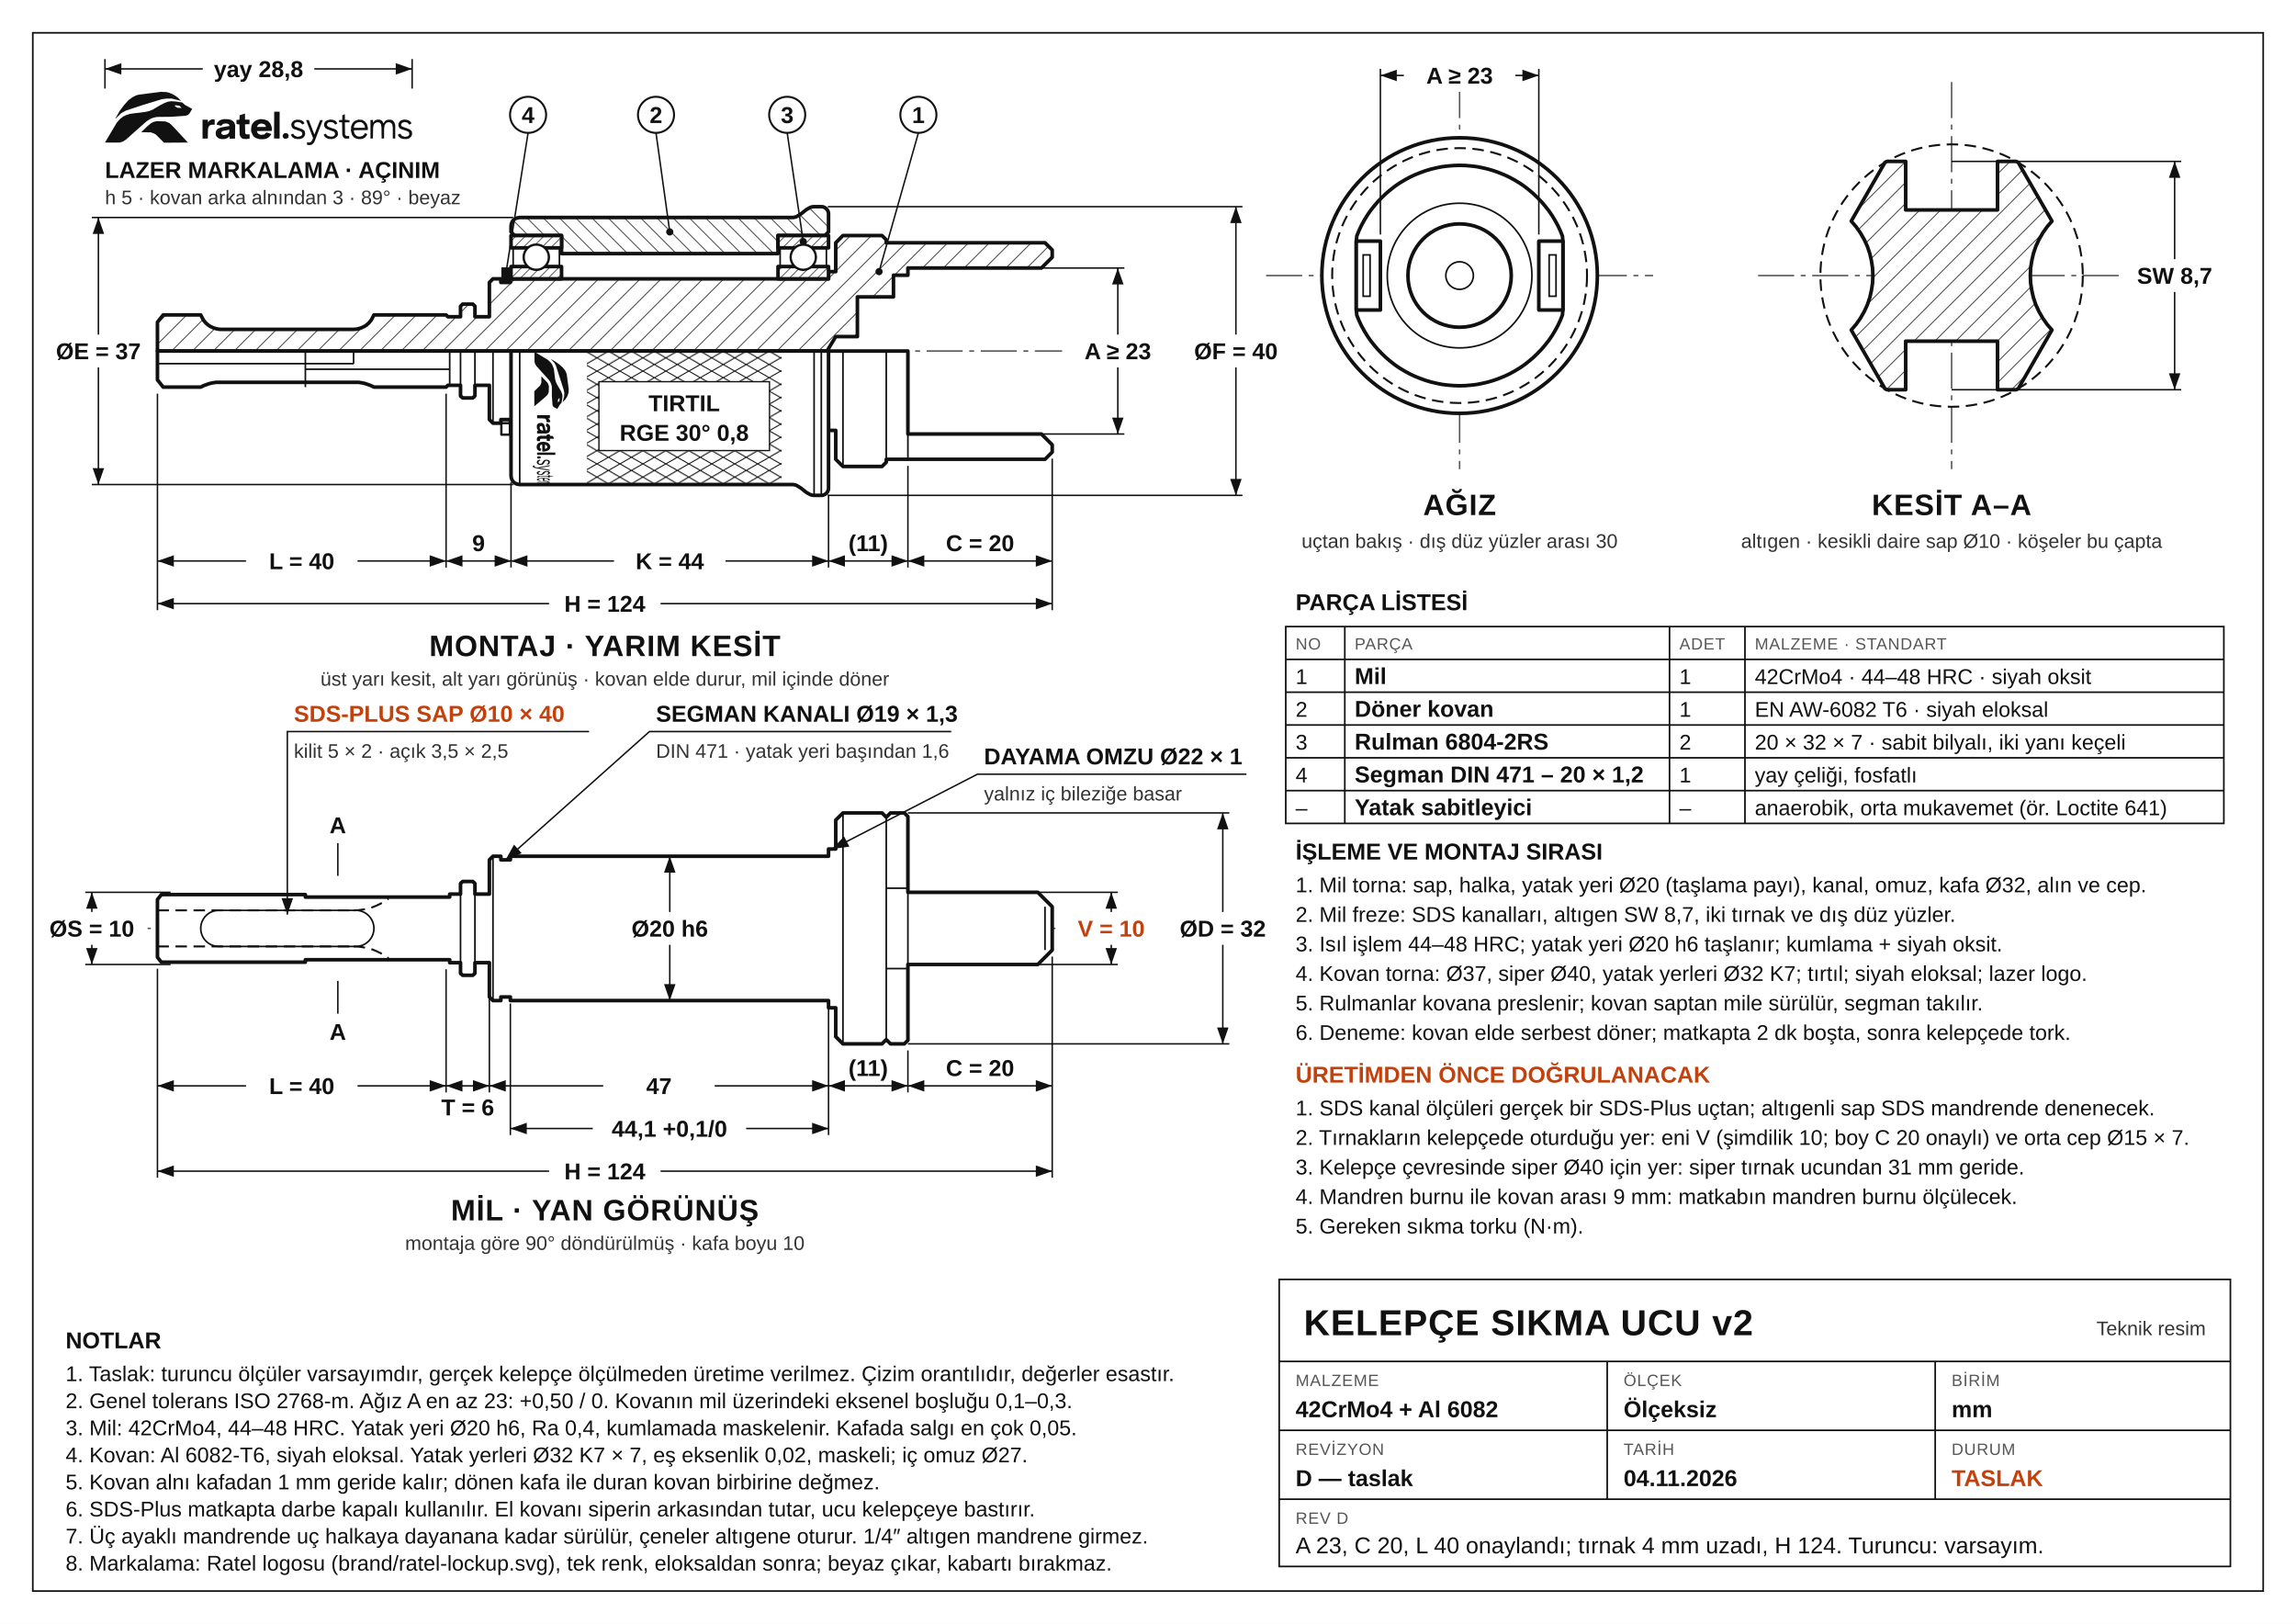
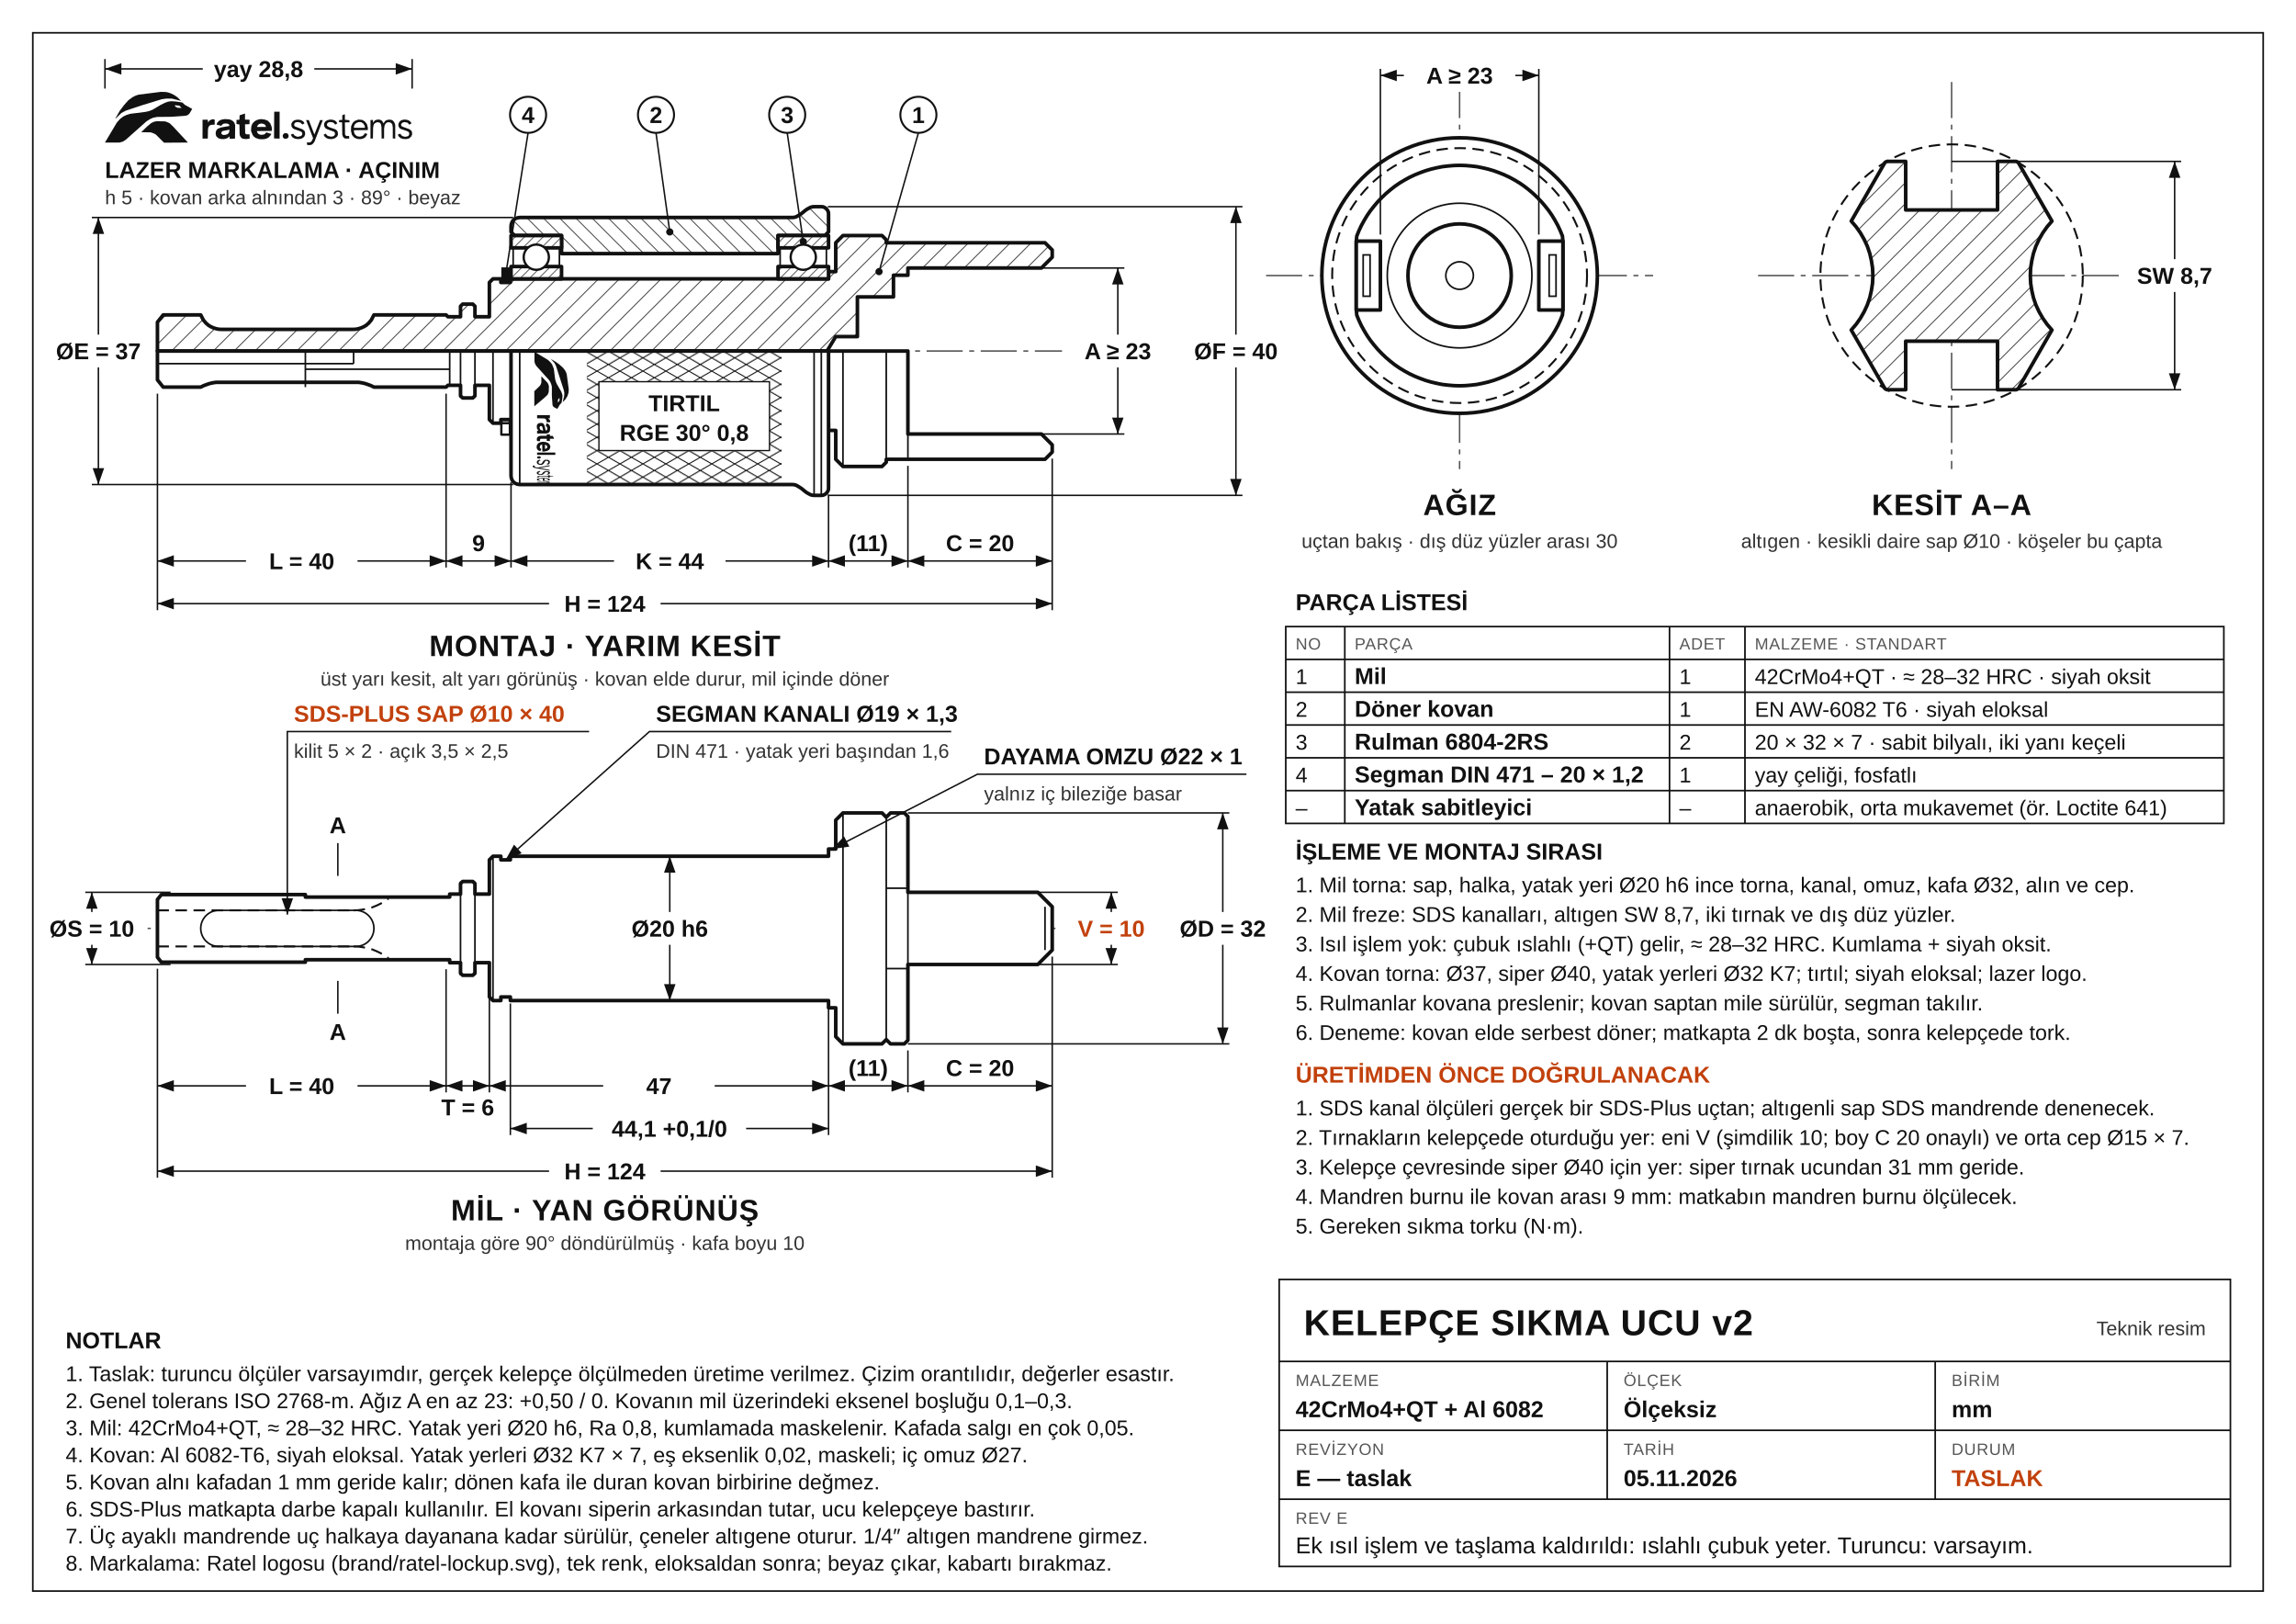
<svg xmlns="http://www.w3.org/2000/svg" viewBox="0 0 1400 990" width="1400" height="990" font-family="Arial, Helvetica, sans-serif">
  <defs>
    <marker id="arr" viewBox="0 0 10 10" refX="10" refY="5" markerWidth="10" markerHeight="10" markerUnits="userSpaceOnUse" orient="auto-start-reverse">
      <path d="M0,1.5 L10,5 L0,8.5 z" fill="#111" />
    </marker>
    <pattern id="h1" width="9" height="9" patternUnits="userSpaceOnUse" patternTransform="rotate(45)">
      <rect width="9" height="9" fill="#fff" />
      <line x1="0" y1="0" x2="0" y2="9" stroke="#111" stroke-width=".8" />
    </pattern>
    <pattern id="h2" width="7" height="7" patternUnits="userSpaceOnUse" patternTransform="rotate(-45)">
      <rect width="7" height="7" fill="#fff" />
      <line x1="0" y1="0" x2="0" y2="7" stroke="#111" stroke-width=".8" />
    </pattern>
    <pattern id="h3" width="4" height="4" patternUnits="userSpaceOnUse" patternTransform="rotate(45)">
      <rect width="4" height="4" fill="#fff" />
      <line x1="0" y1="0" x2="0" y2="4" stroke="#111" stroke-width=".7" />
    </pattern>
    <pattern id="kn" width="14" height="8.08" patternUnits="userSpaceOnUse">
      <path d="M0 0 L14 8.08 M0 8.08 L14 0" stroke="#111" stroke-width=".6" fill="none" />
    </pattern>
    <style>
      .vis{stroke:#111;stroke-width:2.2;stroke-linejoin:round}
      polygon.vis:not([fill]){fill:#fff}
      .thin{fill:none;stroke:#111;stroke-width:1}
      .hid{fill:none;stroke:#111;stroke-width:1.2;stroke-dasharray:7 4}
      .ctr{fill:none;stroke:#555;stroke-width:0.9;stroke-dasharray:22 4 3 4}
      .dim{fill:none;stroke:#111;stroke-width:0.9}
      .dima{fill:none;stroke:#111;stroke-width:0.9;marker-start:url(#arr);marker-end:url(#arr)}
      .lead{fill:none;stroke:#111;stroke-width:0.9;marker-start:url(#arr)}
      .grid{fill:none;stroke:#111;stroke-width:1}
      .t{font-size:14px;fill:#111}
      .tb{font-size:14px;font-weight:700;fill:#111}
      .ts{font-size:12px;fill:#333}
      .tn{font-size:13px;fill:#111}
      .tl{font-size:10px;fill:#555;letter-spacing:.4px}
      .h{font-size:18px;font-weight:700;fill:#111;letter-spacing:.5px}
      .q{fill:#c2410c}
      .bal{fill:#fff;stroke:#111;stroke-width:1.2}
      .mark{fill:#111;stroke:none}
    </style>
  </defs>
  <rect x="0" y="0" width="1400" height="990" fill="#fff" />
  <rect x="20" y="20" width="1360" height="950" class="grid" stroke-width="1.6" />
  <g>
    <line class="ctr" x1="70" y1="214" x2="663.6" y2="214" />
    <polygon class="vis" fill="url(#h1)" points="96.0,214.0 96.0,196.4 99.5,192.0 122.4,192.0 124.0,195.1 125.5,196.9 127.1,198.3 128.6,199.2 130.2,199.9 131.8,200.4 133.3,200.7 134.9,200.8 215.5,200.8 217.1,200.7 218.6,200.4 220.2,199.9 221.8,199.2 223.3,198.3 224.9,196.9 226.4,195.1 228.0,192.0 272.0,192.0 273.1,193.1 280.8,193.1 280.8,186.7 282.1,185.4 288.3,185.4 289.6,186.7 289.6,193.1 298.4,193.1 298.4,172.2 300.6,170.0 305.4,170.0 305.4,172.2 311.2,172.2 311.2,170.0 505.2,170.0 505.2,165.6 509.6,165.6 509.6,148.0 514.0,143.6 537.8,143.6 540.4,146.2 540.4,148.0 637.2,148.0 641.6,152.4 641.6,156.8 635.0,163.4 553.6,163.4 553.6,167.8 544.8,167.8 544.8,181.0 522.8,181.0 522.8,205.2 509.6,205.2 504.3,214.0" />
    <polygon class="vis" fill="url(#h2)" points="311.6,141.4 311.6,137.9 311.8,136.5 312.3,135.2 313.1,134.1 314.2,133.3 315.5,132.8 316.9,132.6 483.2,132.6 484.3,132.5 485.4,132.2 486.5,131.6 487.6,130.9 488.7,130.2 489.8,129.3 490.9,128.4 492.0,127.6 493.1,127.0 494.2,126.4 495.3,126.1 496.4,126.0 500.8,126.0 501.9,126.1 503.0,126.6 503.9,127.3 504.6,128.2 505.1,129.3 505.2,130.4 505.2,141.4 503.0,143.6 474.4,143.6 474.4,154.6 342.4,154.6 342.4,143.6 313.8,143.6" />
    <polygon class="vis" fill="url(#h3)" points="311.6,170.0 311.6,162.5 342.4,162.5 342.4,170.0" />
    <polygon class="vis" fill="url(#h3)" points="311.6,151.1 311.6,143.6 342.4,143.6 342.4,151.1" />
    <circle class="vis" style="fill:#fff;stroke-width:1.4" cx="327" cy="156.8" r="7.7" />
    <line class="thin" x1="312.9" y1="162.5" x2="312.9" y2="151.1" />
    <line class="thin" x1="341.1" y1="162.5" x2="341.1" y2="151.1" />
    <polygon class="vis" fill="url(#h3)" points="474.4,170.0 474.4,162.5 505.2,162.5 505.2,170.0" />
    <polygon class="vis" fill="url(#h3)" points="474.4,151.1 474.4,143.6 505.2,143.6 505.2,151.1" />
    <circle class="vis" style="fill:#fff;stroke-width:1.4" cx="489.8" cy="156.8" r="7.7" />
    <line class="thin" x1="475.7" y1="162.5" x2="475.7" y2="151.1" />
    <line class="thin" x1="503.9" y1="162.5" x2="503.9" y2="151.1" />
    <polygon fill="#111" points="305.7,172.2 305.7,163.0 310.9,163.0 310.9,172.2" />
    <polygon class="vis" points="96.0,214.0 96.0,231.6 99.5,236.0 122.4,236.0 124.2,235.1 126.1,234.4 127.9,233.8 129.7,233.4 131.6,233.1 133.4,233.1 217.0,233.1 218.8,233.1 220.7,233.4 222.5,233.8 224.3,234.4 226.2,235.1 228.0,236.0 272.0,236.0 273.1,234.9 280.8,234.9 280.8,241.3 282.1,242.6 288.3,242.6 289.6,241.3 289.6,234.9 298.4,234.9 298.4,255.8 300.6,258.0 305.4,258.0 305.4,255.8 311.2,255.8 311.2,258.0 505.2,258.0 505.2,262.4 509.6,262.4 509.6,280.0 514.0,284.4 537.8,284.4 540.4,281.8 540.4,280.0 637.2,280.0 641.6,275.6 641.6,271.2 635.0,264.6 553.6,264.6 553.6,214.0" />
    <line class="thin" x1="96" y1="221.7" x2="215.6" y2="221.7" />
    <line class="thin" x1="215.6" y1="214" x2="215.6" y2="221.7" />
    <line class="thin" x1="186.2" y1="225.1" x2="274.2" y2="225.1" />
    <line class="thin" x1="186.2" y1="214" x2="186.2" y2="236" />
    <line class="thin" x1="274.2" y1="214" x2="274.2" y2="234.9" />
    <line class="thin" x1="280.8" y1="214" x2="280.8" y2="242.6" />
    <line class="thin" x1="289.6" y1="214" x2="289.6" y2="242.6" />
    <line class="thin" x1="300.6" y1="214" x2="300.6" y2="258" />
    <line class="thin" x1="514" y1="214" x2="514" y2="284.4" />
    <line class="thin" x1="540.4" y1="214" x2="540.4" y2="281.8" />
    <line class="thin" x1="553.6" y1="264.6" x2="553.6" y2="280" />
    <polygon class="vis" points="311.6,214.0 311.6,290.1 311.8,291.5 312.3,292.8 313.1,293.9 314.2,294.7 315.5,295.2 316.9,295.4 483.2,295.4 484.3,295.5 485.4,295.8 486.5,296.4 487.6,297.1 488.7,297.8 489.8,298.7 490.9,299.6 492.0,300.4 493.1,301.0 494.2,301.6 495.3,301.9 496.4,302.0 500.8,302.0 501.9,301.9 503.0,301.4 503.9,300.7 504.6,299.8 505.1,298.7 505.2,297.6 505.2,214.0" />
    <rect x="357.8" y="214" width="118.8" height="81.4" fill="url(#kn)" />
    <path class="mark" fill-rule="evenodd" d="M343.0 241.3 342.7 240.0 342.2 238.7 339.5 234.1 338.9 232.6 338.5 231.2 337.7 224.8 336.6 222.1 335.5 220.7 334.1 219.4 325.9 214.5 325.9 220.5 326.3 221.9 327.1 223.2 334.6 231.5 335.5 232.8 336.1 234.2 336.5 235.7 336.5 241.4 336.8 245.5 336.9 246.9 337.2 247.7 337.9 248.3 339.8 249.3 341.5 246.5 342.4 245.6 342.8 243.3 343.0 241.3ZM341.2 242.8 341.1 242.7 340.7 243.0 340.2 243.7 340.2 245.4 341.1 244.4 341.2 242.8ZM334.7 235.5 334.4 234.4 333.9 233.4 330.1 229.4 330.1 233.3 329.6 234.6 329.2 235.2 325.8 238.5 325.8 247.7 331.5 242.9 333.9 240.7 334.6 239.0 334.7 235.5Z" />
    <path class="mark" fill-rule="evenodd" d="M346.8 237.3 345.6 228.4 345.3 227.3 344.6 225.9 343.3 224.2 341.3 222.4 338.9 220.6 335.8 218.8 338.1 221.3 339.0 223.0 343.7 237.6 344.1 239.4 344.0 241.5 343.1 245.1 344.6 243.7 346.0 241.5 346.7 239.3 346.8 237.3Z" />
    <path class="mark" fill-rule="evenodd" d="M338.6 275.9 327.5 275.9 327.5 277.3 338.6 277.3 338.6 275.9ZM337.8 267.3 337.1 265.8 335.3 265.7 335.3 264.8 333.5 264.8 333.3 265.7 329.5 265.7 328.2 266.1 327.5 266.8 327.3 267.8 327.5 268.9 329.3 268.9 329.3 267.9 329.7 267.5 333.4 267.5 333.4 268.8 335.2 268.9 335.3 268.8 335.3 267.5 337.8 267.5 337.8 267.3ZM337.5 290.5 337.1 290.2 335.2 290.1 335.2 289.7 334.3 289.7 334.2 290.1 328.4 290.2 327.6 290.5 327.4 291.0 327.5 291.1 328.5 291.1 328.6 290.7 329.3 290.5 334.1 290.5 334.2 291.1 335.1 291.2 335.3 290.5 337.5 290.5ZM335.5 260.8 335.3 259.7 334.8 258.9 334.0 258.3 333.2 258.1 332.8 259.7 333.6 260.4 333.7 261.6 333.4 262.3 332.7 262.4 332.1 259.6 331.5 258.4 330.9 258.0 330.1 257.8 328.5 258.0 327.6 258.7 327.3 259.6 327.4 261.2 327.9 262.0 328.4 262.5 327.5 262.6 327.5 264.3 333.0 264.3 334.2 264.0 334.8 263.6 335.3 262.8 335.5 260.8ZM335.6 272.2 335.1 270.9 334.1 270.0 332.7 269.5 331.0 269.3 329.4 269.6 328.1 270.3 327.4 271.3 327.2 272.5 327.3 273.3 327.7 274.1 328.4 274.7 329.4 275.1 330.1 273.8 329.2 273.1 329.2 272.0 329.7 271.3 330.6 271.0 330.7 275.3 331.8 275.3 333.6 274.9 334.9 274.2 335.4 273.3 335.6 272.2ZM335.5 256.6 335.0 255.7 334.1 255.1 335.3 255.0 335.3 253.1 327.5 253.1 327.5 255.0 331.3 255.1 332.3 255.2 332.8 255.6 333.2 256.2 333.3 257.4 335.4 257.4 335.5 256.6ZM335.4 294.0 334.1 293.7 335.2 293.7 335.1 293.5 327.5 293.5 327.5 293.7 332.8 293.7 334.3 294.0 334.1 294.2 333.3 294.3 327.5 294.3 327.5 294.5 332.7 294.5 334.3 294.8 333.3 294.9 327.5 295.0 334.9 295.0 335.3 294.9 335.3 294.7 333.8 294.5 335.1 294.3 335.4 294.0ZM335.4 288.2 335.1 287.7 334.3 287.3 332.6 287.2 331.4 287.7 330.4 288.9 329.3 289.1 328.6 288.9 328.3 288.4 328.6 287.9 329.5 287.5 329.1 287.1 327.7 287.6 327.4 287.9 327.3 288.4 327.5 288.9 328.1 289.3 329.2 289.5 330.4 289.5 331.4 289.1 332.6 287.8 333.6 287.7 334.1 287.9 334.3 288.2 334.2 288.7 333.3 289.1 333.8 289.4 335.0 289.0 335.4 288.2ZM335.3 281.5 335.0 280.9 334.3 280.4 333.4 280.3 332.4 280.3 331.4 280.9 330.3 282.6 329.2 282.8 328.5 282.4 328.3 281.8 328.7 281.1 329.6 280.7 329.1 280.2 327.7 280.8 327.4 281.3 327.3 282.0 327.6 282.7 328.3 283.2 329.4 283.4 330.4 283.4 331.4 282.8 332.5 281.1 333.0 280.9 333.6 281.0 334.1 281.2 334.4 281.7 334.2 282.4 333.3 282.8 333.8 283.3 334.6 283.0 335.1 282.6 335.3 281.5ZM335.3 292.2 334.7 291.8 333.8 291.5 330.7 291.3 328.1 291.7 327.4 292.1 327.3 292.4 327.8 292.9 329.4 293.2 329.7 292.9 328.5 292.7 328.3 292.4 328.5 292.1 329.5 291.8 331.0 291.7 331.0 293.2 332.1 293.2 334.6 292.9 335.2 292.7 335.3 292.2ZM335.3 295.3 332.9 295.2 328.7 295.4 328.4 295.3 329.5 295.2 329.1 295.1 327.3 295.3 335.3 295.3ZM335.2 286.5 329.2 285.3 335.1 284.2 335.2 283.6 327.7 285.1 326.1 284.6 325.9 284.3 326.0 283.8 324.9 283.9 324.8 284.3 325.0 284.8 326.2 285.3 335.1 287.0 335.2 286.5ZM334.4 292.3 333.5 291.9 332.0 291.7 332.0 292.9 333.7 292.8 334.3 292.6 334.4 292.3ZM333.7 272.3 333.3 271.5 332.3 271.1 332.3 273.7 333.4 273.3 333.7 272.7 333.7 272.3ZM331.2 262.3 330.6 260.1 330.0 259.7 329.3 259.9 329.0 260.6 329.3 261.8 330.2 262.3 331.0 262.5 331.2 262.3Z" />
    <path class="mark" fill-rule="evenodd" d="M329.8 278.7 329.2 278.2 328.3 278.2 327.6 278.5 327.4 279.0 327.9 279.5 328.8 279.6 329.6 279.3 329.8 278.7Z" />
    <line class="thin" x1="316.9" y1="214" x2="316.9" y2="295.4" />
    <line class="thin" x1="496.4" y1="214" x2="496.4" y2="302" />
    <line class="thin" x1="500.8" y1="214" x2="500.8" y2="302" />
    <polygon class="vis" style="fill:#fff;stroke-width:1.4" points="305.7,258.0 305.7,265.0 310.9,265.0 310.9,258.0" />
    <path class="mark" fill-rule="evenodd" d="M104.4 61.7 102.4 62.0 100.3 62.8 97.7 64.1 93.2 66.8 91.0 67.7 88.8 68.2 79.3 69.4 77.1 70.1 75.2 71.0 73.1 72.6 71.2 74.8 64.0 86.9 72.9 86.9 75.0 86.3 76.8 85.1 89.3 74.0 91.3 72.7 93.3 71.8 95.7 71.3 104.5 71.2 111.6 70.7 113.4 70.5 114.6 70.1 115.6 69.1 117.2 66.4 112.7 63.9 111.2 62.5 107.4 61.9 104.4 61.7ZM106.8 64.2 106.5 64.4 107.0 65.0 108.2 65.7 110.8 65.8 109.3 64.4 106.8 64.2ZM95.4 73.9 93.7 74.3 92.1 75.1 89.6 77.2 86.1 80.6 92.0 80.7 93.9 81.4 95.0 82.0 100.0 87.0 114.6 86.9 105.5 77.1 103.4 75.1 102.1 74.5 100.7 74.0 95.4 73.9Z" />
    <path class="mark" fill-rule="evenodd" d="M98.1 56.0 84.6 57.7 82.9 58.2 80.9 59.2 78.3 61.1 75.6 64.1 73.0 67.6 70.3 72.3 70.5 72.3 74.0 68.9 76.6 67.5 86.8 64.1 98.6 60.5 101.4 60.1 104.7 60.1 110.4 61.5 108.2 59.3 106.3 58.0 104.6 57.1 102.7 56.4 101.2 56.1 98.1 56.0Z" />
    <path class="mark" fill-rule="evenodd" d="M167.2 68.1 167.1 84.4 170.3 84.5 170.5 84.4 170.5 68.1 167.2 68.1ZM149.1 69.3 146.1 70.3 146.0 73.0 144.2 73.1 144.2 75.6 146.0 75.9 146.1 81.6 146.2 82.4 146.7 83.5 147.4 84.2 148.1 84.6 150.1 84.8 152.2 84.5 152.2 81.9 150.3 81.9 149.8 81.6 149.5 81.2 149.4 75.8 152.1 75.7 152.2 73.2 152.1 73.0 149.4 72.9 149.4 69.3 149.1 69.3ZM210.0 69.7 208.7 70.3 208.7 73.1 206.8 73.2 206.7 74.5 208.6 74.6 208.7 82.1 209.2 83.5 209.8 84.1 210.5 84.5 212.9 84.5 212.9 82.9 211.1 82.9 210.4 82.1 210.3 74.8 210.4 74.6 213.1 74.6 213.1 73.3 210.3 73.0 210.3 69.8 210.0 69.7ZM136.8 72.6 134.9 73.0 133.5 73.7 132.4 74.9 132.1 76.0 134.9 76.7 135.6 75.9 136.1 75.5 137.1 75.3 138.4 75.3 139.5 75.7 139.8 76.3 139.9 76.8 134.8 77.7 132.8 78.5 132.1 79.2 131.6 80.3 131.5 81.8 131.9 83.1 133.2 84.3 135.0 84.8 136.5 84.8 137.6 84.6 139.0 84.0 139.9 83.1 140.1 84.6 143.3 84.5 143.4 76.3 142.9 74.8 141.9 73.7 140.6 73.0 139.1 72.7 136.8 72.6ZM159.0 72.6 157.5 72.9 156.3 73.3 155.2 74.0 154.4 74.8 153.8 75.6 153.3 76.9 153.1 78.8 153.1 79.9 154.0 82.2 154.7 83.2 155.9 84.1 158.0 84.8 159.7 84.9 161.3 84.8 162.7 84.4 163.9 83.7 164.9 82.6 165.4 81.8 165.3 81.6 162.4 80.7 161.8 81.4 161.0 82.0 159.1 82.2 158.1 81.9 157.4 81.5 156.9 80.8 156.6 79.9 165.7 79.8 165.8 78.4 165.6 77.2 164.8 75.2 163.3 73.6 161.5 72.9 159.0 72.6ZM129.5 72.7 127.8 73.4 126.9 74.7 126.7 73.0 123.5 73.0 123.5 84.5 126.7 84.5 126.8 78.9 127.1 77.5 127.7 76.6 128.7 76.1 130.9 76.0 130.9 72.9 129.5 72.7ZM230.1 72.9 228.6 73.4 227.5 74.8 227.4 73.1 225.9 73.2 225.9 84.5 227.4 84.4 227.5 78.0 227.7 76.7 228.0 75.8 228.6 75.1 230.0 74.5 231.4 74.7 232.1 75.4 232.3 75.9 232.6 77.5 232.7 84.5 234.2 84.4 234.2 78.6 234.5 76.5 234.9 75.7 235.5 75.0 236.2 74.6 237.1 74.5 238.3 74.8 239.2 75.8 239.5 77.8 239.5 84.4 241.0 84.5 241.0 76.3 240.6 74.9 239.9 73.9 239.4 73.4 238.4 73.0 236.5 73.0 235.4 73.4 234.8 73.8 233.9 75.2 233.1 73.9 232.6 73.4 231.4 72.9 230.1 72.9ZM201.2 72.9 199.5 73.3 198.2 74.2 197.6 75.5 197.7 76.9 198.3 78.0 199.3 78.7 203.7 80.3 204.2 81.0 204.3 81.9 203.7 82.8 202.9 83.2 201.7 83.3 200.0 82.9 199.3 82.4 198.7 81.5 197.3 82.1 198.0 83.3 199.1 84.2 200.4 84.7 202.4 84.8 204.2 84.3 205.6 83.2 206.1 82.0 205.9 80.3 205.4 79.5 204.4 78.8 200.9 77.6 199.8 77.0 199.3 76.2 199.4 75.6 199.9 74.8 201.1 74.4 202.4 74.5 203.1 74.7 203.8 75.2 204.4 76.0 205.7 75.2 204.9 74.0 204.0 73.4 202.8 73.0 201.2 72.9ZM180.8 73.0 179.3 73.4 178.1 74.5 177.6 75.7 177.8 77.2 178.5 78.2 179.3 78.7 182.8 79.9 183.8 80.4 184.3 81.1 184.3 82.0 183.9 82.6 183.3 83.0 181.5 83.4 180.8 83.2 179.7 82.7 178.7 81.5 177.3 82.1 178.2 83.6 179.7 84.5 181.5 84.8 183.2 84.7 184.5 84.2 185.6 83.2 186.1 81.7 185.9 80.3 185.5 79.6 184.4 78.8 179.9 77.1 179.4 76.5 179.4 75.5 180.1 74.7 181.3 74.4 183.1 74.7 184.4 75.9 185.7 75.2 184.9 74.0 183.7 73.3 182.5 73.0 180.8 73.0ZM218.5 72.9 216.6 73.6 215.7 74.2 214.9 75.2 214.1 77.0 214.0 79.8 214.6 82.2 215.7 83.6 216.6 84.2 217.7 84.6 218.8 84.8 220.2 84.8 221.6 84.4 222.7 83.7 223.5 82.7 224.0 81.7 222.5 81.2 221.8 82.3 220.8 83.0 219.4 83.3 217.9 83.1 217.0 82.5 216.2 81.6 215.8 80.2 215.8 79.4 224.2 79.3 224.3 79.2 224.3 77.8 223.7 75.6 222.4 74.0 220.9 73.1 218.5 72.9ZM246.3 72.9 244.7 73.3 243.6 74.2 243.0 75.3 242.9 76.5 243.1 77.2 243.7 78.2 244.6 78.7 247.9 79.8 249.1 80.4 249.5 81.0 249.5 82.1 249.2 82.6 248.6 83.1 246.9 83.4 245.2 82.9 244.0 81.5 242.7 82.0 242.6 82.2 243.1 83.2 244.3 84.2 245.7 84.7 247.8 84.8 249.4 84.4 250.7 83.3 251.3 82.0 251.2 80.4 250.8 79.7 249.7 78.8 245.1 77.1 244.6 76.4 244.6 75.7 245.3 74.8 246.7 74.4 248.5 74.8 249.6 76.0 250.9 75.2 250.5 74.4 249.4 73.5 248.0 73.0 246.3 72.9ZM195.2 73.2 191.7 82.0 188.3 73.2 186.6 73.2 190.9 84.2 190.2 85.8 189.5 86.6 188.5 86.9 187.2 86.7 187.2 88.3 188.7 88.5 190.1 88.2 190.8 87.6 191.7 86.5 196.8 73.3 196.8 73.2 195.2 73.2ZM218.9 74.4 217.6 74.8 216.5 75.6 215.9 76.8 215.8 77.9 222.5 77.9 222.4 76.7 221.5 75.3 220.3 74.5 218.9 74.4ZM159.2 75.3 158.1 75.6 157.5 76.0 156.9 76.8 156.7 77.4 162.2 77.4 161.9 76.5 161.3 75.8 160.1 75.4 159.2 75.3ZM139.7 79.1 135.7 79.9 135.0 80.6 135.0 81.5 135.5 82.0 136.2 82.3 137.4 82.2 138.5 81.9 139.3 81.3 139.7 80.6 139.9 79.4 139.9 79.1 139.7 79.1Z" />
    <path class="mark" fill-rule="evenodd" d="M173.7 81.2 173.1 81.4 172.6 82.1 172.4 82.4 172.4 83.3 172.8 84.1 173.3 84.5 174.6 84.6 175.7 84.0 175.9 83.5 176.0 82.6 175.6 81.7 175.2 81.4 174.7 81.2 173.7 81.2Z" />
    <line class="dim" x1="64" y1="54" x2="64" y2="36" />
    <line class="dim" x1="251.3" y1="54" x2="251.3" y2="36" />
    <line class="dima" x1="64" y1="42" x2="251.3" y2="42" />
    <rect x="123.65" y="32" width="68" height="20" fill="#fff" />
    <text class="tb" x="157.65" y="47" text-anchor="middle">yay 28,8</text>
    <text class="tb" x="64" y="108.5">LAZER MARKALAMA · AÇINIM</text>
    <text class="ts" x="64" y="124.5">h 5 · kovan arka alnından 3 · 89° · beyaz</text>
    <line class="dim" x1="322" y1="81" x2="308.3" y2="167.8" />
    <circle cx="308.3" cy="167.8" r="2.2" fill="#111" />
    <circle class="bal" cx="322" cy="70" r="11" />
    <text class="tb" x="322" y="75" text-anchor="middle">4</text>
    <line class="dim" x1="400" y1="81" x2="408.4" y2="141.4" />
    <circle cx="408.4" cy="141.4" r="2.2" fill="#111" />
    <circle class="bal" cx="400" cy="70" r="11" />
    <text class="tb" x="400" y="75" text-anchor="middle">2</text>
    <line class="dim" x1="480" y1="81" x2="489.8" y2="147.3" />
    <circle cx="489.8" cy="147.3" r="2.2" fill="#111" />
    <circle class="bal" cx="480" cy="70" r="11" />
    <text class="tb" x="480" y="75" text-anchor="middle">3</text>
    <line class="dim" x1="560" y1="81" x2="536" y2="165.6" />
    <circle cx="536" cy="165.6" r="2.2" fill="#111" />
    <circle class="bal" cx="560" cy="70" r="11" />
    <text class="tb" x="560" y="75" text-anchor="middle">1</text>
    <rect x="365.2" y="232.7" width="104" height="42" fill="#fff" stroke="#111" stroke-width=".8" />
    <text class="tb" x="417.2" y="250.7" text-anchor="middle">TIRTIL</text>
    <text class="tb" x="417.2" y="268.7" text-anchor="middle">RGE 30° 0,8</text>
    <line class="dim" x1="96" y1="240" x2="96" y2="372" />
    <line class="dim" x1="272" y1="240" x2="272" y2="346" />
    <line class="dim" x1="311.6" y1="294.1" x2="311.6" y2="346" />
    <line class="dim" x1="505.2" y1="301.6" x2="505.2" y2="346" />
    <line class="dim" x1="553.6" y1="284" x2="553.6" y2="346" />
    <line class="dim" x1="641.6" y1="279.6" x2="641.6" y2="372" />
    <line class="dim" x1="635" y1="163.4" x2="685.6" y2="163.4" />
    <line class="dim" x1="635" y1="264.6" x2="685.6" y2="264.6" />
    <line class="dim" x1="504.8" y1="126" x2="757.6" y2="126" />
    <line class="dim" x1="504.8" y1="302" x2="757.6" y2="302" />
    <line class="dim" x1="312.9" y1="132.6" x2="56" y2="132.6" />
    <line class="dim" x1="312.9" y1="295.4" x2="56" y2="295.4" />
    <line class="dima" x1="96" y1="342" x2="272" y2="342" />
    <rect x="150" y="332" width="68" height="20" fill="#fff" />
    <text class="tb" x="184" y="347" text-anchor="middle">L = 40</text>
    <line class="dima" x1="272" y1="342" x2="311.6" y2="342" />
    <text class="tb" x="291.8" y="336" text-anchor="middle">9</text>
    <line class="dima" x1="311.6" y1="342" x2="505.2" y2="342" />
    <rect x="374.4" y="332" width="68" height="20" fill="#fff" />
    <text class="tb" x="408.4" y="347" text-anchor="middle">K = 44</text>
    <line class="dima" x1="505.2" y1="342" x2="553.6" y2="342" />
    <text class="tb" x="529.4" y="336" text-anchor="middle">(11)</text>
    <line class="dima" x1="553.6" y1="342" x2="641.6" y2="342" />
    <text class="tb" x="597.6" y="336" text-anchor="middle">C = 20</text>
    <line class="dima" x1="96" y1="368" x2="641.6" y2="368" />
    <rect x="334.8" y="358" width="68" height="20" fill="#fff" />
    <text class="tb" x="368.8" y="373" text-anchor="middle">H = 124</text>
    <line class="dima" x1="681.6" y1="163.4" x2="681.6" y2="264.6" />
    <rect x="647.6" y="204" width="68" height="20" fill="#fff" />
    <text class="tb" x="681.6" y="219" text-anchor="middle">A ≥ 23</text>
    <line class="dima" x1="753.6" y1="126" x2="753.6" y2="302" />
    <rect x="719.6" y="204" width="68" height="20" fill="#fff" />
    <text class="tb" x="753.6" y="219" text-anchor="middle">ØF = 40</text>
    <line class="dima" x1="60" y1="132.6" x2="60" y2="295.4" />
    <rect x="26" y="204" width="68" height="20" fill="#fff" />
    <text class="tb" x="60" y="219" text-anchor="middle">ØE = 37</text>
    <text class="h" x="368.8" y="400" text-anchor="middle">MONTAJ · YARIM KESİT</text>
    <text class="ts" x="368.8" y="418" text-anchor="middle">üst yarı kesit, alt yarı görünüş · kovan elde durur, mil içinde döner</text>
  </g>
  <g>
    <line class="ctr" x1="70" y1="566" x2="663.6" y2="566" />
    <polygon class="vis" points="96.0,566.0 96.0,548.4 98.4,545.4 186.2,545.4 186.2,546.9 274.2,546.9 274.2,545.1 280.8,545.1 280.8,538.7 282.1,537.4 288.3,537.4 289.6,538.7 289.6,545.1 298.4,545.1 298.4,524.2 300.6,522.0 305.4,522.0 305.4,524.2 311.2,524.2 311.2,522.0 505.2,522.0 505.2,517.6 509.6,517.6 509.6,500.0 514.0,495.6 537.8,495.6 540.4,498.2 543.0,495.6 551.4,495.6 553.6,497.8 553.6,544.0 632.8,544.0 641.6,552.8 641.6,566.0 641.6,566.0 641.6,579.2 632.8,588.0 553.6,588.0 553.6,634.2 551.4,636.4 543.0,636.4 540.4,633.8 537.8,636.4 514.0,636.4 509.6,632.0 509.6,614.4 505.2,614.4 505.2,610.0 311.2,610.0 311.2,607.8 305.4,607.8 305.4,610.0 300.6,610.0 298.4,607.8 298.4,586.9 289.6,586.9 289.6,593.3 288.3,594.6 282.1,594.6 280.8,593.3 280.8,586.9 274.2,586.9 274.2,585.1 186.2,585.1 186.2,586.6 98.4,586.6 96.0,583.6 96.0,566.0" />
    <path class="thin" d="M133.4 555 H217 A11 11 0 0 1 217 577 H133.4 A11 11 0 0 1 133.4 555 Z" />
    <line class="hid" x1="96" y1="555" x2="215.6" y2="555" />
    <line class="hid" x1="96" y1="577" x2="215.6" y2="577" />
    <polyline class="hid" points="215.6,555.0 218.5,554.9 221.3,554.5 224.1,554.0 226.9,553.2 229.6,552.1 232.1,550.9 234.6,549.5 236.9,547.8" />
    <polyline class="hid" points="215.6,577.0 218.5,577.1 221.3,577.5 224.1,578.0 226.9,578.8 229.6,579.9 232.1,581.1 234.6,582.5 236.9,584.2" />
    <line class="thin" x1="280.8" y1="594.6" x2="280.8" y2="537.4" />
    <line class="thin" x1="289.6" y1="594.6" x2="289.6" y2="537.4" />
    <line class="thin" x1="300.6" y1="610" x2="300.6" y2="522" />
    <line class="thin" x1="514" y1="636.4" x2="514" y2="495.6" />
    <line class="thin" x1="540.4" y1="633.8" x2="540.4" y2="498.2" />
    <line class="thin" x1="553.6" y1="588" x2="553.6" y2="544" />
    <line class="thin" x1="540.4" y1="541.5" x2="553.6" y2="541.5" />
    <line class="thin" x1="540.4" y1="590.5" x2="553.6" y2="590.5" />
    <line class="thin" x1="637.2" y1="579.2" x2="637.2" y2="552.8" />
    <path class="dim" d="M206 514 V534 M206 598 V618" />
    <text class="tb" x="206" y="508" text-anchor="middle">A</text>
    <text class="tb" x="206" y="634" text-anchor="middle">A</text>
    <polyline class="lead" points="175.2,557.6 175.2,446 359.2,446" />
    <text class="tb q" x="179.2" y="440">SDS-PLUS SAP Ø10 × 40</text>
    <text class="ts" x="179.2" y="462">kilit 5 × 2 · açık 3,5 × 2,5</text>
    <polyline class="lead" points="308.3,524.2 396,446 580,446" />
    <text class="tb" x="400" y="440">SEGMAN KANALI Ø19 × 1,3</text>
    <text class="ts" x="400" y="462">DIN 471 · yatak yeri başından 1,6</text>
    <polyline class="lead" points="507.4,517.6 596,472 760,472" />
    <text class="tb" x="600" y="466">DAYAMA OMZU Ø22 × 1</text>
    <text class="ts" x="600" y="488">yalnız iç bileziğe basar</text>
    <line class="dima" x1="408.4" y1="522" x2="408.4" y2="610" />
    <rect x="374.4" y="556" width="68" height="20" fill="#fff" />
    <text class="tb" x="408.4" y="571" text-anchor="middle">Ø20 h6</text>
    <line class="dim" x1="96" y1="590.6" x2="96" y2="718" />
    <line class="dim" x1="272" y1="590.9" x2="272" y2="666" />
    <line class="dim" x1="298.4" y1="590.9" x2="298.4" y2="666" />
    <line class="dim" x1="311.2" y1="611.8" x2="311.2" y2="692" />
    <line class="dim" x1="505.2" y1="614" x2="505.2" y2="692" />
    <line class="dim" x1="553.6" y1="640.4" x2="553.6" y2="666" />
    <line class="dim" x1="641.6" y1="583.2" x2="641.6" y2="718" />
    <line class="dim" x1="632.8" y1="544" x2="681.6" y2="544" />
    <line class="dim" x1="632.8" y1="588" x2="681.6" y2="588" />
    <line class="dim" x1="553.6" y1="495.6" x2="749.6" y2="495.6" />
    <line class="dim" x1="553.6" y1="636.4" x2="749.6" y2="636.4" />
    <line class="dim" x1="52" y1="544" x2="104" y2="544" />
    <line class="dim" x1="52" y1="588" x2="104" y2="588" />
    <line class="dima" x1="96" y1="662" x2="272" y2="662" />
    <rect x="150" y="652" width="68" height="20" fill="#fff" />
    <text class="tb" x="184" y="667" text-anchor="middle">L = 40</text>
    <line class="dima" x1="272" y1="662" x2="298.4" y2="662" />
    <text class="tb" x="285.2" y="680" text-anchor="middle">T = 6</text>
    <line class="dima" x1="298.4" y1="662" x2="505.2" y2="662" />
    <rect x="367.8" y="652" width="68" height="20" fill="#fff" />
    <text class="tb" x="401.8" y="667" text-anchor="middle">47</text>
    <line class="dima" x1="505.2" y1="662" x2="553.6" y2="662" />
    <text class="tb" x="529.4" y="656" text-anchor="middle">(11)</text>
    <line class="dima" x1="553.6" y1="662" x2="641.6" y2="662" />
    <text class="tb" x="597.6" y="656" text-anchor="middle">C = 20</text>
    <line class="dima" x1="311.2" y1="688" x2="505.2" y2="688" />
    <rect x="361.45" y="678" width="93.5" height="20" fill="#fff" />
    <text class="tb" x="408.2" y="693" text-anchor="middle">44,1 +0,1/0</text>
    <line class="dima" x1="96" y1="714" x2="641.6" y2="714" />
    <rect x="334.8" y="704" width="68" height="20" fill="#fff" />
    <text class="tb" x="368.8" y="719" text-anchor="middle">H = 124</text>
    <line class="dima" x1="56" y1="544" x2="56" y2="588" />
    <rect x="22" y="556" width="68" height="20" fill="#fff" />
    <text class="tb" x="56" y="571" text-anchor="middle">ØS = 10</text>
    <line class="dima" x1="677.6" y1="544" x2="677.6" y2="588" />
    <rect x="643.6" y="556" width="68" height="20" fill="#fff" />
    <text class="tb q" x="677.6" y="571" text-anchor="middle">V = 10</text>
    <line class="dima" x1="745.6" y1="495.6" x2="745.6" y2="636.4" />
    <rect x="711.6" y="556" width="68" height="20" fill="#fff" />
    <text class="tb" x="745.6" y="571" text-anchor="middle">ØD = 32</text>
    <text class="h" x="368.8" y="744" text-anchor="middle">MİL · YAN GÖRÜNÜŞ</text>
    <text class="ts" x="368.8" y="762" text-anchor="middle">montaja göre 90° döndürülmüş · kafa boyu 10</text>
  </g>
  <g>
    <line class="ctr" x1="772" y1="168" x2="1008" y2="168" />
    <line class="ctr" x1="890" y1="50" x2="890" y2="286" />
    <circle class="vis" style="fill:#fff" cx="890" cy="168" r="84.0" />
    <circle class="hid" cx="890" cy="168" r="77.7" />
    <polygon class="vis" style="fill:#fff" points="953.0,168.0 953.0,171.5 953.0,175.0 953.0,178.5 953.0,182.0 953.0,185.4 953.0,188.8 952.7,192.1 951.4,195.3 949.9,198.5 948.2,201.6 946.4,204.6 944.4,207.5 942.2,210.3 939.9,213.0 937.5,215.5 935.0,217.9 932.3,220.2 929.5,222.4 926.6,224.4 923.6,226.2 920.5,227.9 917.3,229.4 914.1,230.7 910.8,231.9 907.4,232.9 904.0,233.7 900.5,234.4 897.0,234.8 893.5,235.1 890.0,235.2 886.5,235.1 883.0,234.8 879.5,234.4 876.0,233.7 872.6,232.9 869.2,231.9 865.9,230.7 862.7,229.4 859.5,227.9 856.4,226.2 853.4,224.4 850.5,222.4 847.7,220.2 845.0,217.9 842.5,215.5 840.1,213.0 837.8,210.3 835.6,207.5 833.6,204.6 831.8,201.6 830.1,198.5 828.6,195.3 827.3,192.1 827.0,188.8 827.0,185.4 827.0,182.0 827.0,178.5 827.0,175.0 827.0,171.5 827.0,168.0 827.0,164.5 827.0,161.0 827.0,157.5 827.0,154.0 827.0,150.6 827.0,147.2 827.3,143.9 828.6,140.7 830.1,137.5 831.8,134.4 833.6,131.4 835.6,128.5 837.8,125.7 840.1,123.0 842.5,120.5 845.0,118.1 847.7,115.8 850.5,113.6 853.4,111.6 856.4,109.8 859.5,108.1 862.7,106.6 865.9,105.3 869.2,104.1 872.6,103.1 876.0,102.3 879.5,101.6 883.0,101.2 886.5,100.9 890.0,100.8 893.5,100.9 897.0,101.2 900.5,101.6 904.0,102.3 907.4,103.1 910.8,104.1 914.1,105.3 917.3,106.6 920.5,108.1 923.6,109.8 926.6,111.6 929.5,113.6 932.3,115.8 935.0,118.1 937.5,120.5 939.9,123.0 942.2,125.7 944.4,128.5 946.4,131.4 948.2,134.4 949.9,137.5 951.4,140.7 952.7,143.9 953.0,147.2 953.0,150.6 953.0,154.0 953.0,157.5 953.0,161.0 953.0,164.5" />
    <circle class="thin" cx="890" cy="168" r="44.1" />
    <circle class="vis" style="fill:none" cx="890" cy="168" r="31.5" />
    <circle class="thin" cx="890" cy="168" r="8.4" />
    <polygon class="vis" style="fill:#fff" points="841.7,147.0 827.0,147.0 827.0,189.0 841.7,189.0" />
    <polygon class="thin" points="835.4,155.4 831.2,155.4 831.2,180.6 835.4,180.6" />
    <polygon class="vis" style="fill:#fff" points="938.3,147.0 953.0,147.0 953.0,189.0 938.3,189.0" />
    <polygon class="thin" points="944.6,155.4 948.8,155.4 948.8,180.6 944.6,180.6" />
    <line class="dim" x1="841.7" y1="143" x2="841.7" y2="42" />
    <line class="dim" x1="938.3" y1="143" x2="938.3" y2="42" />
    <line class="dima" x1="841.7" y1="46" x2="938.3" y2="46" />
    <rect x="856" y="36" width="68" height="20" fill="#fff" />
    <text class="tb" x="890" y="51" text-anchor="middle">A ≥ 23</text>
    <text class="h" x="890" y="314" text-anchor="middle">AĞIZ</text>
    <text class="ts" x="890" y="334" text-anchor="middle">uçtan bakış · dış düz yüzler arası 30</text>
  </g>
  <g>
    <line class="ctr" x1="1072" y1="168" x2="1308" y2="168" />
    <line class="ctr" x1="1190" y1="50" x2="1190" y2="286" />
    <polygon class="vis" fill="url(#h1)" points="1238.0,168.0 1238.2,172.6 1238.9,177.1 1239.9,181.5 1241.4,185.9 1243.3,190.0 1245.6,194.0 1248.2,197.7 1251.2,201.2 1230.6,237.0 1229.4,237.6 1218.0,237.6 1218.0,208.0 1190.0,208.0 1190.0,208.0 1162.0,208.0 1162.0,237.6 1150.6,237.6 1149.4,237.0 1128.8,201.2 1131.8,197.7 1134.4,194.0 1136.7,190.0 1138.6,185.9 1140.1,181.5 1141.1,177.1 1141.8,172.6 1142.0,168.0 1142.0,168.0 1141.8,163.4 1141.1,158.9 1140.1,154.5 1138.6,150.1 1136.7,146.0 1134.4,142.0 1131.8,138.3 1128.8,134.8 1149.4,99.0 1150.6,98.4 1162.0,98.4 1162.0,128.0 1190.0,128.0 1190.0,128.0 1218.0,128.0 1218.0,98.4 1229.4,98.4 1230.6,99.0 1251.2,134.8 1248.2,138.3 1245.6,142.0 1243.3,146.0 1241.4,150.1 1239.9,154.5 1238.9,158.9 1238.2,163.4 1238.0,168.0" />
    <circle class="hid" cx="1190" cy="168" r="80" />
    <line class="dim" x1="1190" y1="98.4" x2="1330" y2="98.4" />
    <line class="dim" x1="1190" y1="237.6" x2="1330" y2="237.6" />
    <line class="dima" x1="1326" y1="98.4" x2="1326" y2="237.6" />
    <rect x="1292" y="158" width="68" height="20" fill="#fff" />
    <text class="tb" x="1326" y="173" text-anchor="middle">SW 8,7</text>
    <text class="h" x="1190" y="314" text-anchor="middle">KESİT A–A</text>
    <text class="ts" x="1190" y="334" text-anchor="middle">altıgen · kesikli daire sap Ø10 · köşeler bu çapta</text>
  </g>
  <g>
    <text class="tb" x="790" y="372">PARÇA LİSTESİ</text>
    <rect class="grid" x="784" y="382" width="572" height="120" />
    <path class="grid" d="M784 402 H1356 M784 422 H1356 M784 442 H1356 M784 462 H1356 M784 482 H1356 M820 382 V502 M1018 382 V502 M1064 382 V502" />
    <text class="tl" x="790" y="396">NO</text>
    <text class="tl" x="826" y="396">PARÇA</text>
    <text class="tl" x="1024" y="396">ADET</text>
    <text class="tl" x="1070" y="396">MALZEME · STANDART</text>
    <text class="tn" x="790" y="417">1</text>
    <text class="tb" x="826" y="417">Mil</text>
    <text class="tn" x="1024" y="417">1</text>
-     <text class="tn" x="1070" y="417">42CrMo4 · 44–48 HRC · siyah oksit</text>
+     <text class="tn" x="1070" y="417">42CrMo4+QT · ≈ 28–32 HRC · siyah oksit</text>
    <text class="tn" x="790" y="437">2</text>
    <text class="tb" x="826" y="437">Döner kovan</text>
    <text class="tn" x="1024" y="437">1</text>
    <text class="tn" x="1070" y="437">EN AW-6082 T6 · siyah eloksal</text>
    <text class="tn" x="790" y="457">3</text>
    <text class="tb" x="826" y="457">Rulman 6804-2RS</text>
    <text class="tn" x="1024" y="457">2</text>
    <text class="tn" x="1070" y="457">20 × 32 × 7 · sabit bilyalı, iki yanı keçeli</text>
    <text class="tn" x="790" y="477">4</text>
    <text class="tb" x="826" y="477">Segman DIN 471 – 20 × 1,2</text>
    <text class="tn" x="1024" y="477">1</text>
    <text class="tn" x="1070" y="477">yay çeliği, fosfatlı</text>
    <text class="tn" x="790" y="497">–</text>
    <text class="tb" x="826" y="497">Yatak sabitleyici</text>
    <text class="tn" x="1024" y="497">–</text>
    <text class="tn" x="1070" y="497">anaerobik, orta mukavemet (ör. Loctite 641)</text>
    <text class="tb" x="790" y="524">İŞLEME VE MONTAJ SIRASI</text>
-     <text class="tn" x="790" y="544">1. Mil torna: sap, halka, yatak yeri Ø20 (taşlama payı), kanal, omuz, kafa Ø32, alın ve cep.</text>
+     <text class="tn" x="790" y="544">1. Mil torna: sap, halka, yatak yeri Ø20 h6 ince torna, kanal, omuz, kafa Ø32, alın ve cep.</text>
    <text class="tn" x="790" y="562">2. Mil freze: SDS kanalları, altıgen SW 8,7, iki tırnak ve dış düz yüzler.</text>
-     <text class="tn" x="790" y="580">3. Isıl işlem 44–48 HRC; yatak yeri Ø20 h6 taşlanır; kumlama + siyah oksit.</text>
+     <text class="tn" x="790" y="580">3. Isıl işlem yok: çubuk ıslahlı (+QT) gelir, ≈ 28–32 HRC. Kumlama + siyah oksit.</text>
    <text class="tn" x="790" y="598">4. Kovan torna: Ø37, siper Ø40, yatak yerleri Ø32 K7; tırtıl; siyah eloksal; lazer logo.</text>
    <text class="tn" x="790" y="616">5. Rulmanlar kovana preslenir; kovan saptan mile sürülür, segman takılır.</text>
    <text class="tn" x="790" y="634">6. Deneme: kovan elde serbest döner; matkapta 2 dk boşta, sonra kelepçede tork.</text>
    <text class="tb q" x="790" y="660">ÜRETİMDEN ÖNCE DOĞRULANACAK</text>
    <text class="tn" x="790" y="680">1. SDS kanal ölçüleri gerçek bir SDS-Plus uçtan; altıgenli sap SDS mandrende denenecek.</text>
    <text class="tn" x="790" y="698">2. Tırnakların kelepçede oturduğu yer: eni V (şimdilik 10; boy C 20 onaylı) ve orta cep Ø15 × 7.</text>
    <text class="tn" x="790" y="716">3. Kelepçe çevresinde siper Ø40 için yer: siper tırnak ucundan 31 mm geride.</text>
    <text class="tn" x="790" y="734">4. Mandren burnu ile kovan arası 9 mm: matkabın mandren burnu ölçülecek.</text>
    <text class="tn" x="790" y="752">5. Gereken sıkma torku (N·m).</text>
  </g>
  <g>
    <text class="tb" x="40" y="822">NOTLAR</text>
    <text class="tn" x="40" y="842">1. Taslak: turuncu ölçüler varsayımdır, gerçek kelepçe ölçülmeden üretime verilmez. Çizim orantılıdır, değerler esastır.</text>
    <text class="tn" x="40" y="858.5">2. Genel tolerans ISO 2768-m. Ağız A en az 23: +0,50 / 0. Kovanın mil üzerindeki eksenel boşluğu 0,1–0,3.</text>
-     <text class="tn" x="40" y="875">3. Mil: 42CrMo4, 44–48 HRC. Yatak yeri Ø20 h6, Ra 0,4, kumlamada maskelenir. Kafada salgı en çok 0,05.</text>
+     <text class="tn" x="40" y="875">3. Mil: 42CrMo4+QT, ≈ 28–32 HRC. Yatak yeri Ø20 h6, Ra 0,8, kumlamada maskelenir. Kafada salgı en çok 0,05.</text>
    <text class="tn" x="40" y="891.5">4. Kovan: Al 6082-T6, siyah eloksal. Yatak yerleri Ø32 K7 × 7, eş eksenlik 0,02, maskeli; iç omuz Ø27.</text>
    <text class="tn" x="40" y="908">5. Kovan alnı kafadan 1 mm geride kalır; dönen kafa ile duran kovan birbirine değmez.</text>
    <text class="tn" x="40" y="924.5">6. SDS-Plus matkapta darbe kapalı kullanılır. El kovanı siperin arkasından tutar, ucu kelepçeye bastırır.</text>
    <text class="tn" x="40" y="941">7. Üç ayaklı mandrende uç halkaya dayanana kadar sürülür, çeneler altıgene oturur. 1/4″ altıgen mandrene girmez.</text>
    <text class="tn" x="40" y="957.5">8. Markalama: Ratel logosu (brand/ratel-lockup.svg), tek renk, eloksaldan sonra; beyaz çıkar, kabartı bırakmaz.</text>
  </g>
  <g>
    <rect x="780" y="780" width="580" height="175" class="grid" stroke-width="1.6" />
    <path class="grid" d="M780 830 H1360 M780 872 H1360 M780 914 H1360" />
    <path class="grid" d="M980 830 V914 M1180 830 V914" />
    <text x="795" y="814" font-size="22" font-weight="700" fill="#111" letter-spacing=".5">KELEPÇE SIKMA UCU v2</text>
    <text class="ts" x="1345" y="814" text-anchor="end">Teknik resim</text>
    <text class="tl" x="790" y="845">MALZEME</text>
-     <text class="tb" x="790" y="864">42CrMo4 + Al 6082</text>
+     <text class="tb" x="790" y="864">42CrMo4+QT + Al 6082</text>
    <text class="tl" x="990" y="845">ÖLÇEK</text>
    <text class="tb" x="990" y="864">Ölçeksiz</text>
    <text class="tl" x="1190" y="845">BİRİM</text>
    <text class="tb" x="1190" y="864">mm</text>
    <text class="tl" x="790" y="887">REVİZYON</text>
-     <text class="tb" x="790" y="906">D — taslak</text>
+     <text class="tb" x="790" y="906">E — taslak</text>
    <text class="tl" x="990" y="887">TARİH</text>
-     <text class="tb" x="990" y="906">04.11.2026</text>
+     <text class="tb" x="990" y="906">05.11.2026</text>
    <text class="tl" x="1190" y="887">DURUM</text>
    <text class="tb q" x="1190" y="906">TASLAK</text>
-     <text class="tl" x="790" y="929">REV D</text>
-     <text class="t" x="790" y="947">A 23, C 20, L 40 onaylandı; tırnak 4 mm uzadı, H 124. Turuncu: varsayım.</text>
+     <text class="tl" x="790" y="929">REV E</text>
+     <text class="t" x="790" y="947">Ek ısıl işlem ve taşlama kaldırıldı: ıslahlı çubuk yeter. Turuncu: varsayım.</text>
  </g>
</svg>
